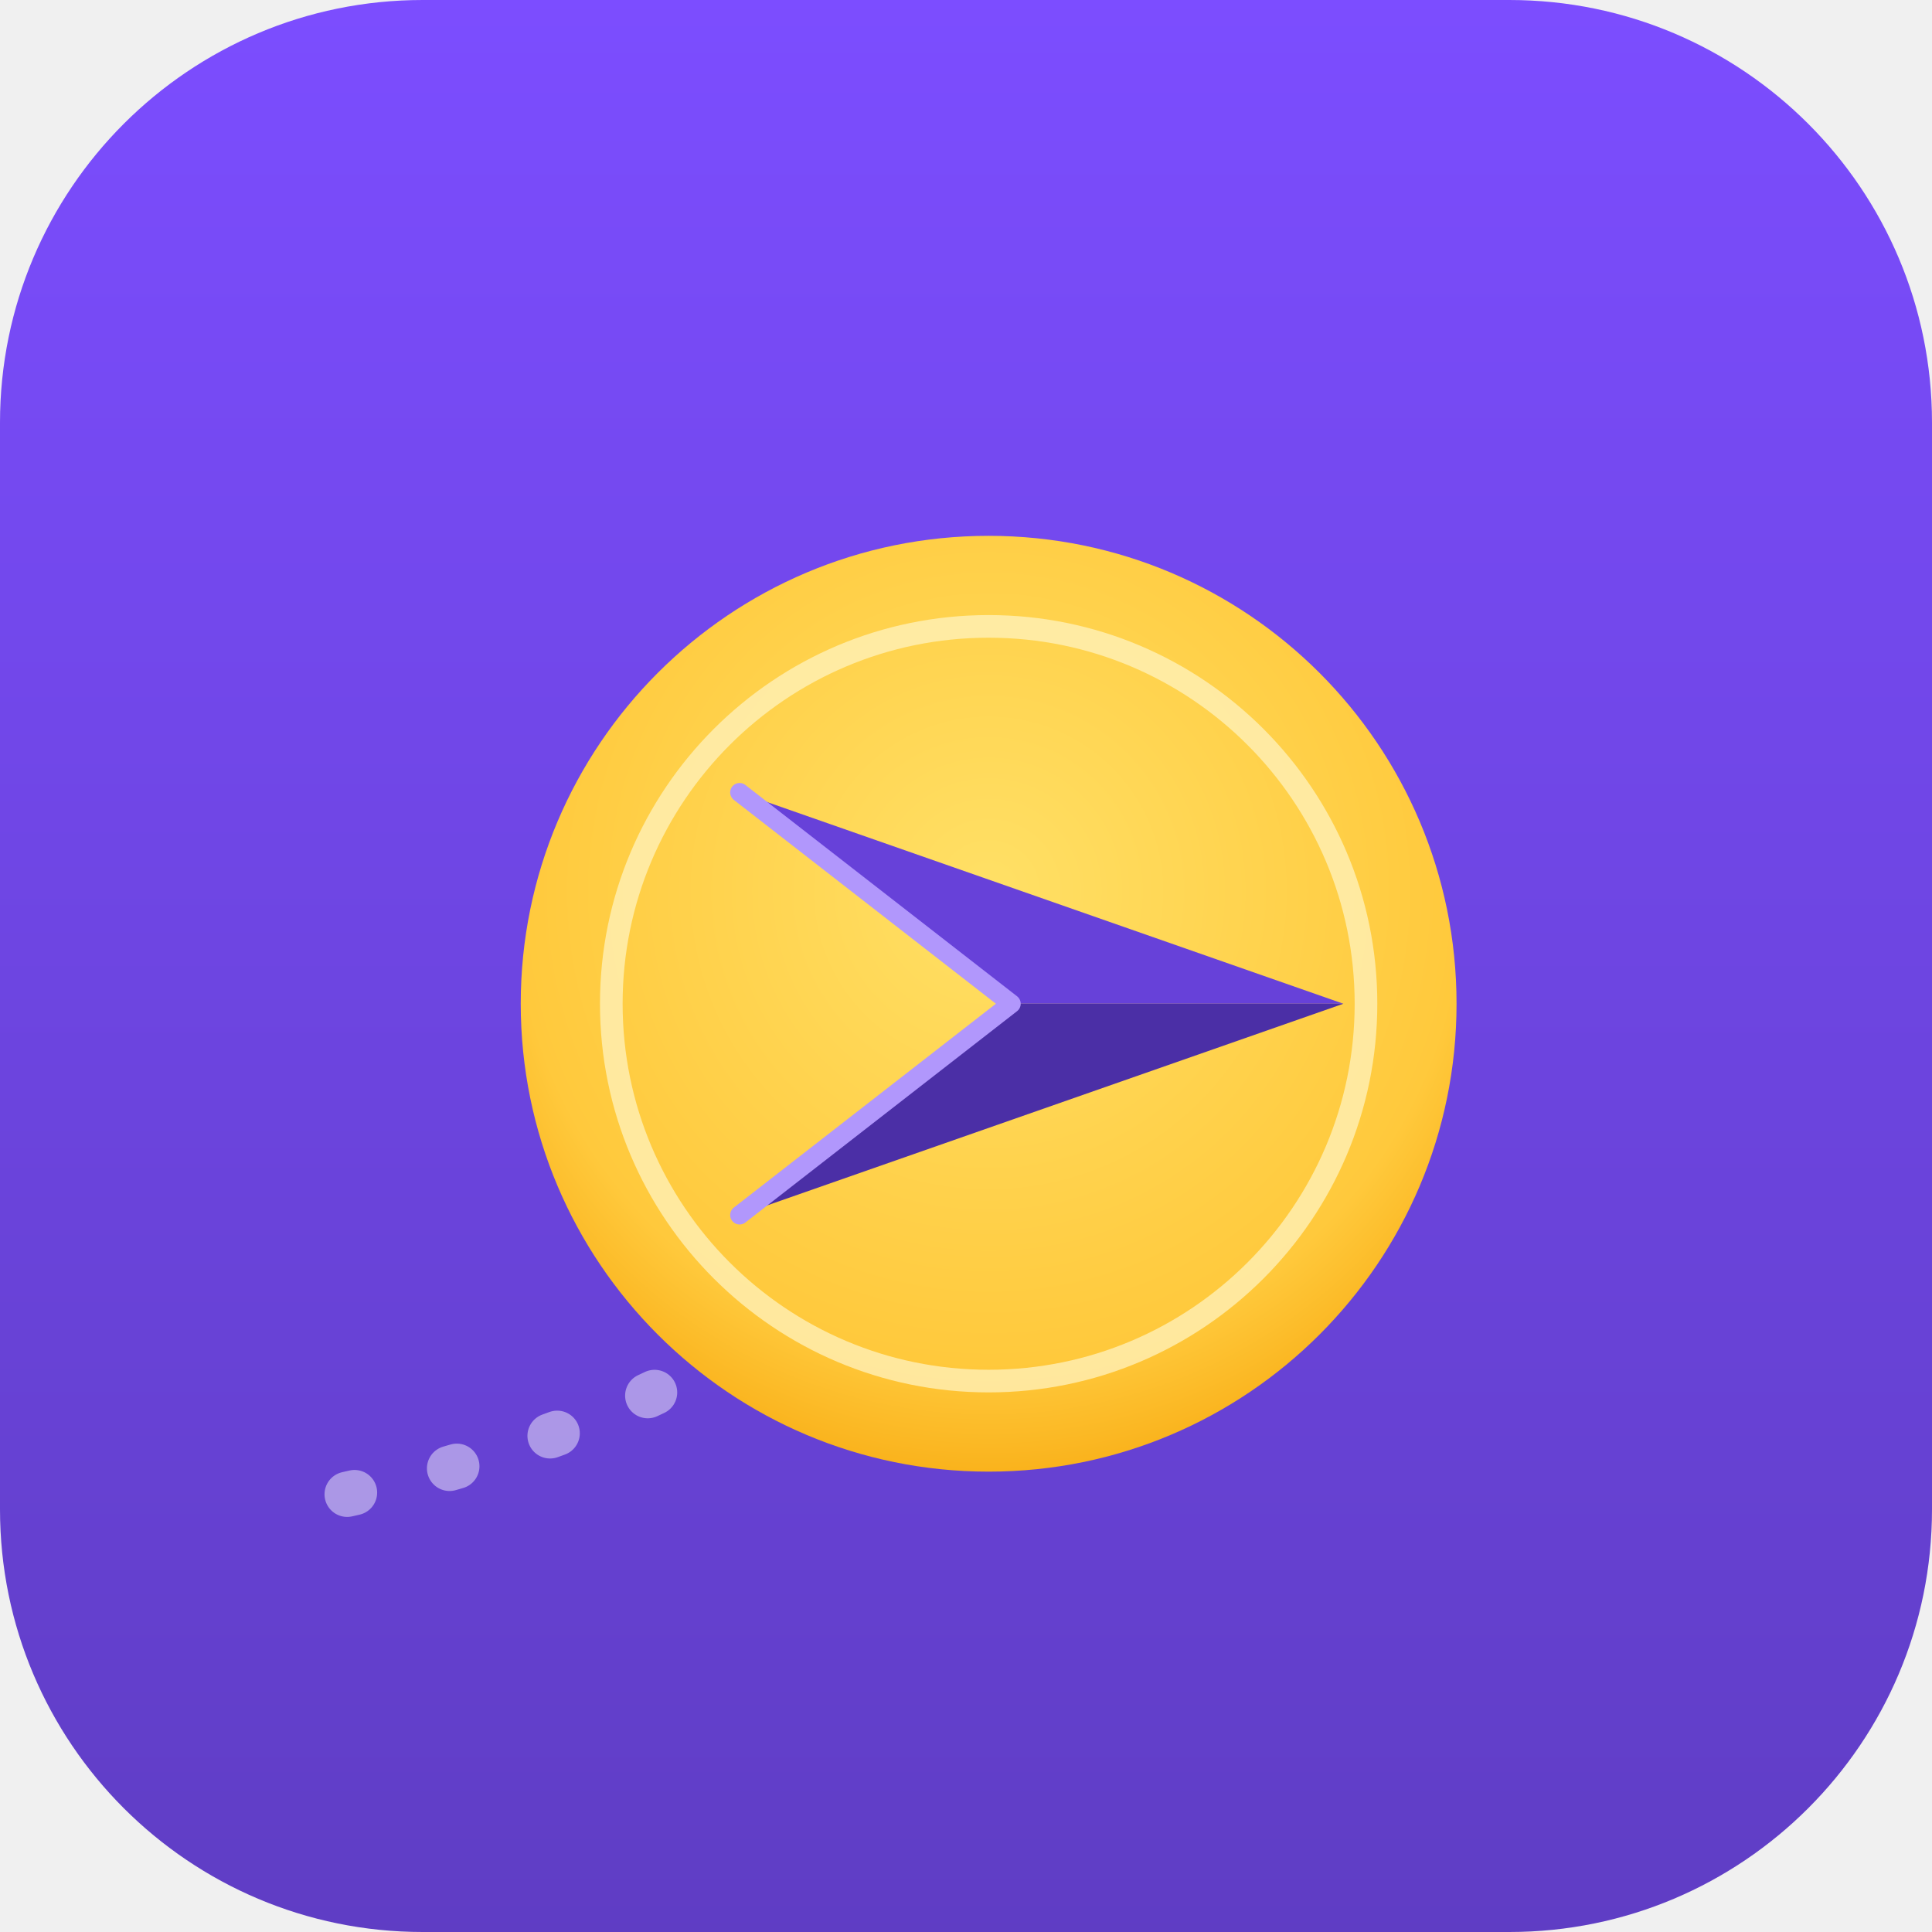
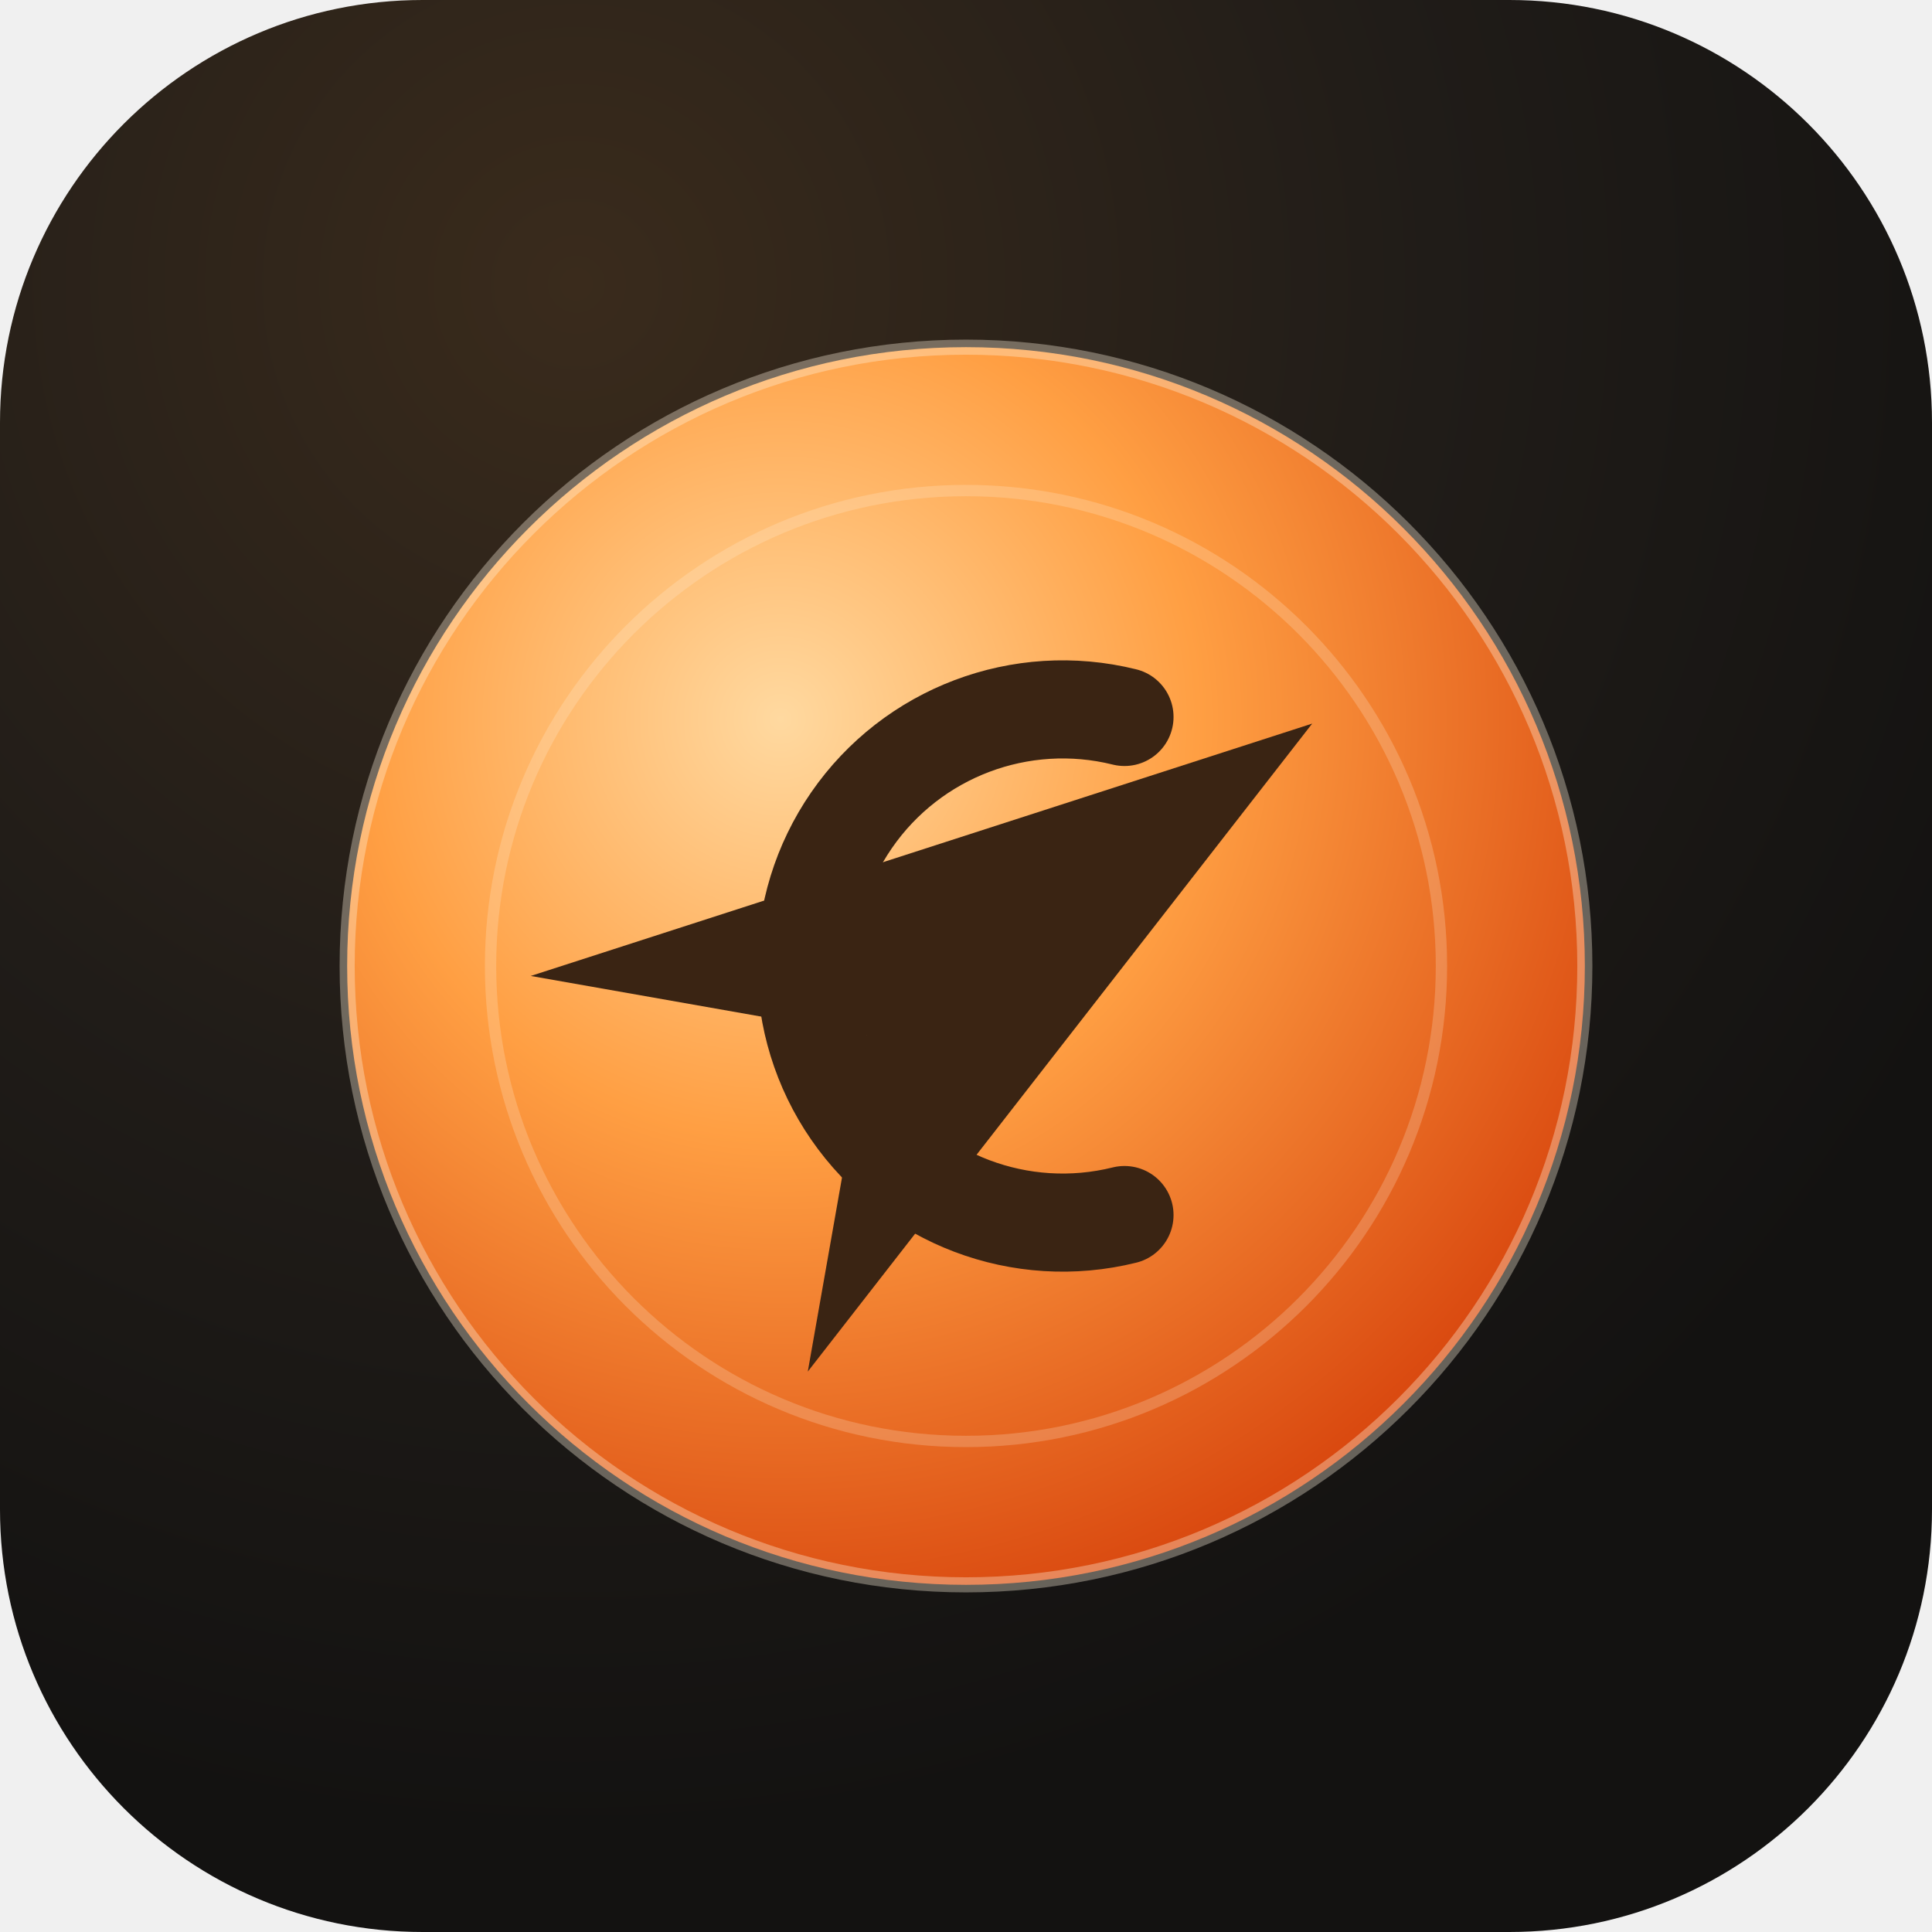
<svg xmlns="http://www.w3.org/2000/svg" viewBox="0 0 512 512" width="512" height="512">
  <defs>
-     <linearGradient id="bg" x1="0" y1="0" x2="0" y2="1">
-       <stop offset="0" stop-color="#7c4dff" />
-       <stop offset="1" stop-color="#5f3dc4" />
-     </linearGradient>
-     <radialGradient id="coin" cx="0.5" cy="0.38" r="0.72">
-       <stop offset="0" stop-color="#FFE066" />
-       <stop offset="0.7" stop-color="#FFC93C" />
-       <stop offset="1" stop-color="#F59F00" />
+     <radialGradient id="bgGlow" cx="30%" cy="15%" r="80%">
+       <stop offset="0%" stop-color="#3a2b1c" />
+       <stop offset="55%" stop-color="#201c18" />
+       <stop offset="100%" stop-color="#131211" />
+     </radialGradient>
+     <radialGradient id="coin" cx="35%" cy="30%" r="75%">
+       <stop offset="0%" stop-color="#ffd9a0" />
+       <stop offset="45%" stop-color="#ff9f43" />
+       <stop offset="100%" stop-color="#d9480f" />
    </radialGradient>
  </defs>
-   <rect width="512" height="512" rx="112" fill="url(#bg)" />
-   <path d="M92 396 Q200 372 250 312" fill="none" stroke="#ffffff" stroke-opacity="0.45" stroke-width="12" stroke-linecap="round" stroke-dasharray="2 26" />
-   <circle cx="262" cy="266" r="124" fill="url(#coin)" />
-   <circle cx="262" cy="266" r="100" fill="none" stroke="#fff3bf" stroke-opacity="0.75" stroke-width="6" />
-   <polygon points="356,266 196,210 268,266" fill="#6741d9" />
-   <polygon points="356,266 196,322 268,266" fill="#4b2fa6" />
-   <polyline points="196,210 268,266 196,322" fill="none" stroke="#b197fc" stroke-width="5" stroke-linejoin="round" stroke-linecap="round" />
+   <rect width="512" height="512" rx="112" fill="url(#bgGlow)" />
+   <circle cx="256" cy="256" r="164" fill="url(#coin)" />
+   <circle cx="256" cy="256" r="164" fill="none" stroke="#fff3e0" stroke-opacity="0.35" stroke-width="4" />
+   <circle cx="256" cy="256" r="126" fill="none" stroke="#fff3e0" stroke-opacity="0.22" stroke-width="3" />
+   <path d="M298 190a68 68 0 1 0 0 132" fill="none" stroke="#3a2413" stroke-width="26" stroke-linecap="round" />
+   <path d="M112 0 L-96 -64 L-32 0 L-96 64 Z" fill="#3a2413" transform="translate(256 256) rotate(-35)" />
</svg>
